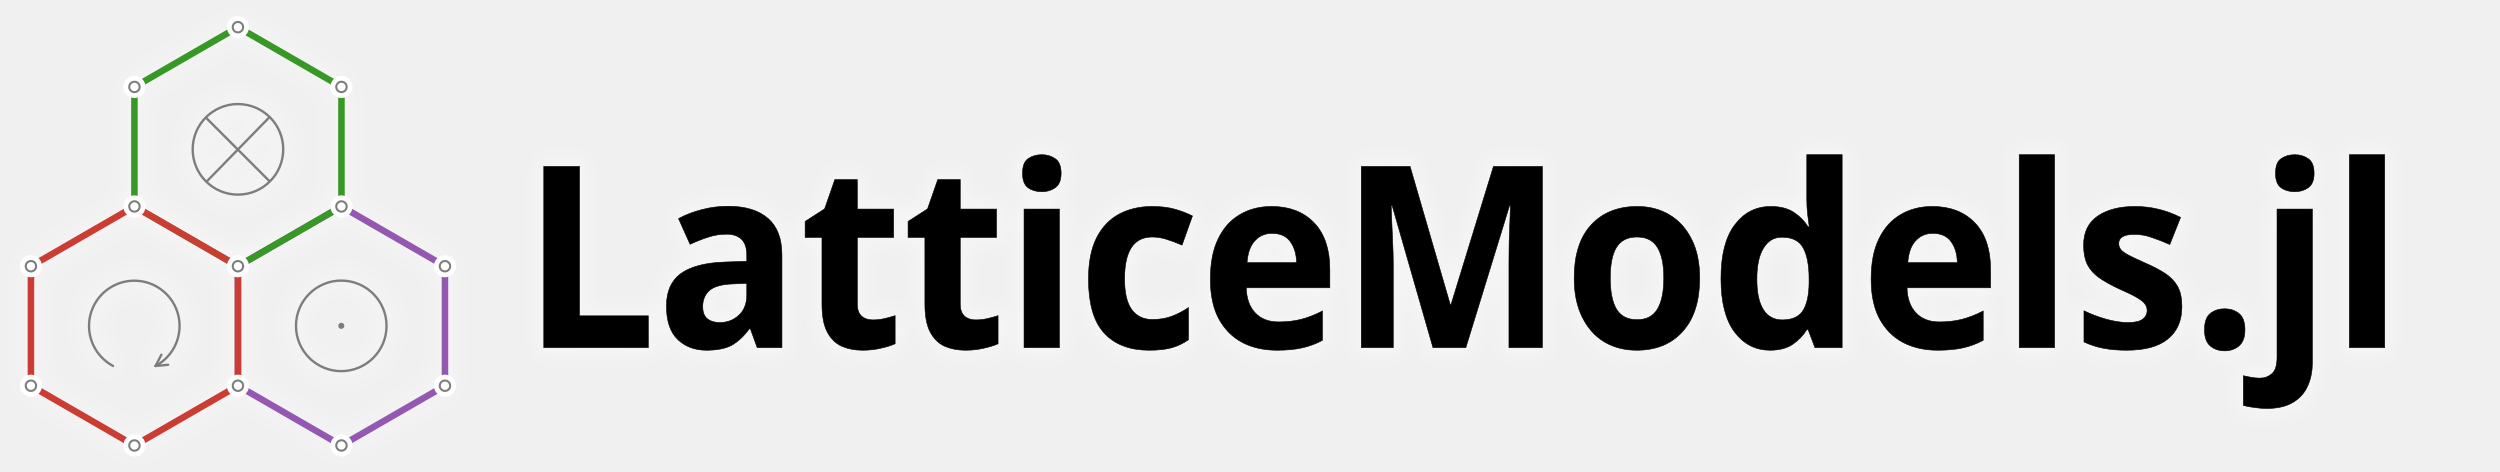
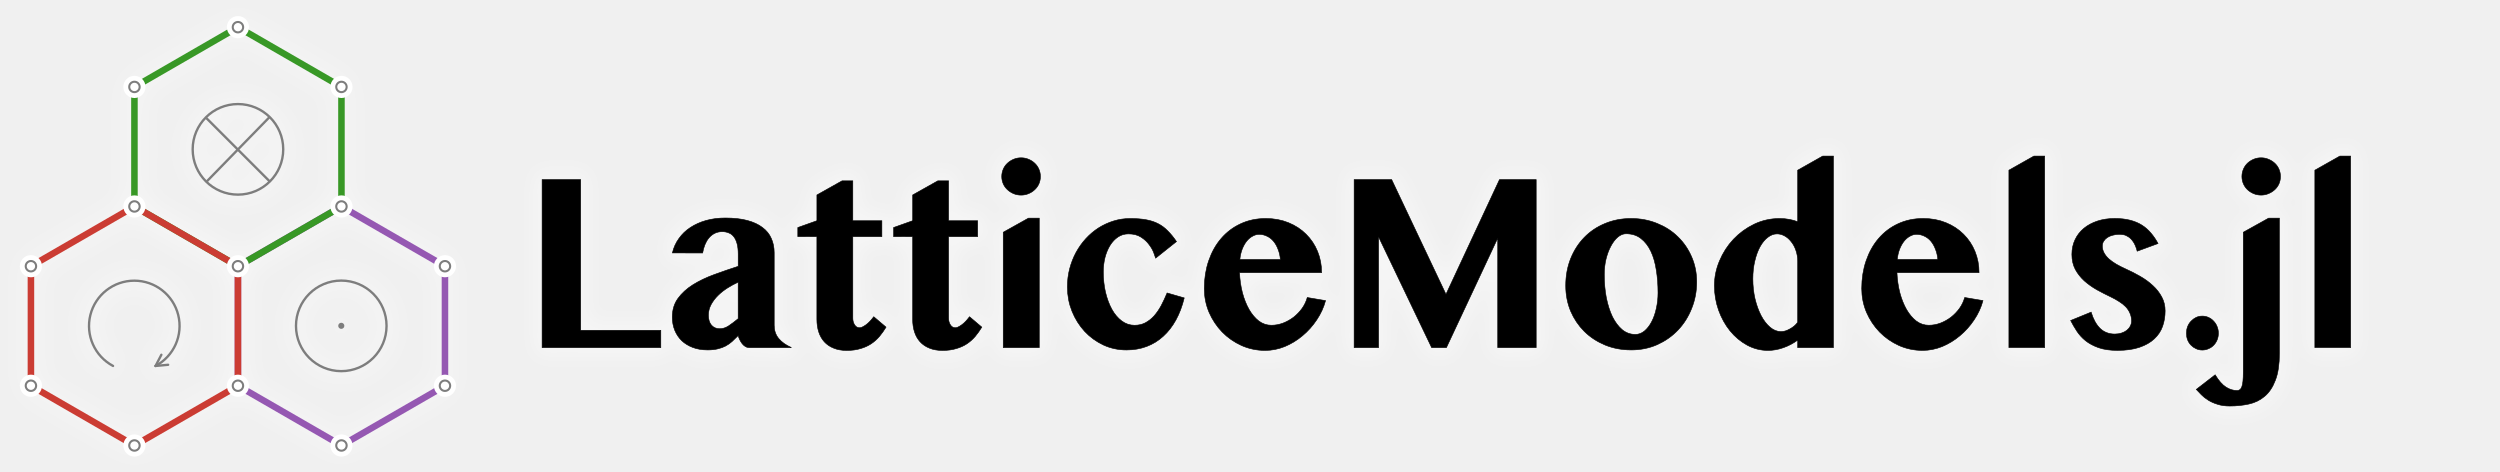
<svg xmlns="http://www.w3.org/2000/svg" xmlns:xlink="http://www.w3.org/1999/xlink" width="199.795mm" height="37.682mm" viewBox="0 0 199.795 37.682" version="1.1" id="svg5">
  <defs id="defs2">
    <pattern xlink:href="#pattern6-7" preserveAspectRatio="xMidYMid" id="pattern6" patternTransform="translate(190,350)" />
    <pattern patternUnits="userSpaceOnUse" width="29" height="20" patternTransform="translate(190,350)" preserveAspectRatio="xMidYMid" style="fill:#000000" id="pattern6-7">
      <path style="fill:none;stroke:#000000;stroke-width:10;stroke-linecap:butt;stroke-dasharray:none;paint-order:stroke markers fill;stop-color:#000000" d="M 0,5 C 19,5 10,15 29,15" id="path4-2" />
    </pattern>
    <marker style="overflow:visible" id="DotL" refX="0" refY="0" orient="auto">
      <path transform="matrix(0.8,0,0,0.8,5.92,0.8)" style="fill:context-stroke;fill-rule:evenodd;stroke:context-stroke;stroke-width:1pt" d="m -2.5,-1 c 0,2.76 -2.24,5 -5,5 -2.76,0 -5,-2.24 -5,-5 0,-2.76 2.24,-5 5,-5 2.76,0 5,2.24 5,5 z" id="path1097" />
    </marker>
    <filter style="color-interpolation-filters:sRGB" id="filter1636" x="-0.063" y="-0.055" width="1.126" height="1.109">
      <feGaussianBlur stdDeviation="5.327" id="feGaussianBlur1638" />
    </filter>
    <filter style="color-interpolation-filters:sRGB" id="filter1640" x="-0.027" y="-0.024" width="1.055" height="1.048">
      <feGaussianBlur stdDeviation="0.853" id="feGaussianBlur1642" />
    </filter>
    <filter style="color-interpolation-filters:sRGB" id="filter1644" x="-0.063" y="-0.055" width="1.126" height="1.109">
      <feGaussianBlur stdDeviation="5.327" id="feGaussianBlur1646" />
    </filter>
    <filter style="color-interpolation-filters:sRGB" id="filter1648" x="-0.04" y="-0.04" width="1.08" height="1.08">
      <feGaussianBlur stdDeviation="0.164" id="feGaussianBlur1650" />
    </filter>
    <filter style="color-interpolation-filters:sRGB" id="filter1652" x="-0.04" y="-0.04" width="1.08" height="1.08">
      <feGaussianBlur stdDeviation="0.164" id="feGaussianBlur1654" />
    </filter>
    <filter style="color-interpolation-filters:sRGB" id="filter1656" x="-0.04" y="-0.04" width="1.08" height="1.08">
      <feGaussianBlur stdDeviation="0.164" id="feGaussianBlur1658" />
    </filter>
    <filter style="color-interpolation-filters:sRGB" id="filter1660" x="-0.04" y="-0.04" width="1.08" height="1.08">
      <feGaussianBlur stdDeviation="0.164" id="feGaussianBlur1662" />
    </filter>
    <filter style="color-interpolation-filters:sRGB" id="filter1664" x="-0.04" y="-0.04" width="1.08" height="1.08">
      <feGaussianBlur stdDeviation="0.164" id="feGaussianBlur1666" />
    </filter>
    <filter style="color-interpolation-filters:sRGB" id="filter1668" x="-0.04" y="-0.04" width="1.08" height="1.08">
      <feGaussianBlur stdDeviation="0.164" id="feGaussianBlur1670" />
    </filter>
    <filter style="color-interpolation-filters:sRGB" id="filter1672" x="-0.04" y="-0.04" width="1.08" height="1.08">
      <feGaussianBlur stdDeviation="0.164" id="feGaussianBlur1674" />
    </filter>
    <filter style="color-interpolation-filters:sRGB" id="filter1676" x="-0.04" y="-0.04" width="1.08" height="1.08">
      <feGaussianBlur stdDeviation="0.164" id="feGaussianBlur1678" />
    </filter>
    <filter style="color-interpolation-filters:sRGB" id="filter1680" x="-0.04" y="-0.04" width="1.08" height="1.08">
      <feGaussianBlur stdDeviation="0.164" id="feGaussianBlur1682" />
    </filter>
    <filter style="color-interpolation-filters:sRGB" id="filter1684" x="-0.04" y="-0.04" width="1.08" height="1.08">
      <feGaussianBlur stdDeviation="0.164" id="feGaussianBlur1686" />
    </filter>
    <filter style="color-interpolation-filters:sRGB" id="filter1688" x="-0.04" y="-0.04" width="1.08" height="1.08">
      <feGaussianBlur stdDeviation="0.164" id="feGaussianBlur1690" />
    </filter>
    <filter style="color-interpolation-filters:sRGB" id="filter1692" x="-0.04" y="-0.04" width="1.08" height="1.08">
      <feGaussianBlur stdDeviation="0.164" id="feGaussianBlur1694" />
    </filter>
    <filter style="color-interpolation-filters:sRGB" id="filter1696" x="-0.04" y="-0.04" width="1.08" height="1.08">
      <feGaussianBlur stdDeviation="0.164" id="feGaussianBlur1698" />
    </filter>
    <filter style="color-interpolation-filters:sRGB" id="filter6" x="-0.014" y="-0.11" width="1.028" height="1.22">
      <feGaussianBlur stdDeviation="4.144" id="feGaussianBlur6" />
    </filter>
    <filter style="color-interpolation-filters:sRGB" id="filter18" x="-0.098" y="-0.097" width="1.179" height="1.194">
      <feGaussianBlur stdDeviation="5.114" id="feGaussianBlur18" />
    </filter>
  </defs>
  <g id="layer1" transform="translate(702.0759,-11.00325)" style="display:inline">
    <g id="g16" transform="matrix(0.1795749,0,0,0.1795749,-569.3278,10.53074)" style="display:inline;opacity:0.7;mix-blend-mode:normal;fill:none;stroke:#ffffff;stroke-width:3.8;stroke-linejoin:round;stroke-dasharray:none;stroke-opacity:1;filter:url(#filter18)">
      <path style="fill:none;fill-opacity:1;stroke:#ffffff;stroke-width:12.405;stroke-linejoin:round;stroke-dasharray:none;stroke-opacity:1;paint-order:stroke fill markers;filter:url(#filter1640)" id="path8" transform="matrix(0.3063199,0,0,0.3063199,-644.727,87.67941)" d="m 187.553,369.598 -150.383,-86.823 -5e-6,-173.647 150.383,-86.823 150.383,86.823 1e-5,173.647 z" />
      <path style="display:inline;fill:none;fill-opacity:1;stroke:#ffffff;stroke-width:12.405;stroke-linejoin:round;stroke-dasharray:none;stroke-opacity:1;paint-order:stroke fill markers;filter:url(#filter1636)" id="path9" transform="matrix(0.3063199,0,0,0.3063199,-690.7922,7.892145)" d="m 187.553,369.598 -150.383,-86.823 -5e-6,-173.647 150.383,-86.823 150.383,86.823 1e-5,173.647 z" />
      <path style="display:inline;fill:none;fill-opacity:1;stroke:#ffffff;stroke-width:12.405;stroke-linejoin:round;stroke-dasharray:none;stroke-opacity:1;paint-order:stroke fill markers;filter:url(#filter1644)" id="path10" d="m 187.553,369.598 -150.383,-86.823 -5e-6,-173.647 150.383,-86.823 150.383,86.823 1e-5,173.647 z" transform="matrix(0.3063199,0,0,0.3063199,-736.8574,87.67942)" />
      <g id="g12" style="fill:none;stroke:#ffffff;stroke-width:3.8;stroke-linejoin:round;stroke-dasharray:none;stroke-opacity:1">
        <path style="fill:none;stroke:#ffffff;stroke-width:3.8;stroke-linejoin:round;stroke-dasharray:none;stroke-opacity:1" d="m -623.772,59.336 -19.087,19.564" id="path12" />
        <circle style="display:inline;fill:none;fill-opacity:1;stroke:#ffffff;stroke-width:3.8;stroke-linejoin:round;stroke-dasharray:none;stroke-opacity:1" id="circle12" cx="-633.337" cy="69.096" r="20.151" />
        <path style="fill:none;stroke:#ffffff;stroke-width:3.8;stroke-linejoin:round;stroke-dasharray:none;stroke-opacity:1" d="m -643.874,58.346 4.938,5.062" id="path18" />
        <path style="fill:none;stroke:#ffffff;stroke-width:3.8;stroke-linejoin:round;stroke-dasharray:none;stroke-opacity:1" d="m -627.01,75.255 4.577,4.691" id="path19" />
      </g>
      <g id="g13" style="fill:none;stroke:#ffffff;stroke-width:3.8;stroke-linejoin:round;stroke-dasharray:none;stroke-opacity:1">
        <ellipse style="fill:none;fill-opacity:1;stroke:#ffffff;stroke-width:3.8;stroke-linejoin:round;stroke-dasharray:none;stroke-opacity:1" id="ellipse12" cx="-587.359" cy="147.654" rx="20.151" ry="20.151" />
        <circle style="fill:none;fill-opacity:1;fill-rule:evenodd;stroke:#ffffff;stroke-width:3.8;stroke-linejoin:round;stroke-dasharray:none;stroke-opacity:1" id="circle13" cx="-587.349" cy="147.633" r="1.364" transform="translate(-7.0833335e-6)" />
      </g>
      <g id="g15" transform="translate(-7.0833335e-6)" style="fill:none;stroke:#ffffff;stroke-width:3.8;stroke-linejoin:round;stroke-dasharray:none;stroke-opacity:1">
        <path style="fill:none;fill-opacity:1;stroke:#ffffff;stroke-width:3.8;stroke-linejoin:round;stroke-dasharray:none;stroke-opacity:1" id="path13" d="m -688.928,165.487 a 20.151,20.151 0 0 1 -10.092,-22.667 20.151,20.151 0 0 1 19.552,-15.276 20.151,20.151 0 0 1 19.552,15.276 20.151,20.151 0 0 1 -10.092,22.667" transform="translate(-7.0833335e-6)" />
        <path style="fill:none;stroke:#ffffff;stroke-width:3.8;stroke-linejoin:round;stroke-dasharray:none;stroke-opacity:1" d="m -670.008,165.487 2.585,-4.97" id="path14" />
        <path style="fill:none;stroke:#ffffff;stroke-width:3.8;stroke-linejoin:round;stroke-dasharray:none;stroke-opacity:1" d="m -669.986,165.498 5.577,-0.526" id="path15" />
      </g>
    </g>
    <path style="display:inline;fill:none;fill-opacity:1;stroke:#9558b2;stroke-width:9.501;stroke-linecap:butt;stroke-linejoin:round;stroke-miterlimit:4;stroke-dasharray:none;stroke-dashoffset:22.401;stroke-opacity:1;paint-order:stroke fill markers" id="path1490-4" transform="matrix(0.05500736,0,0,0.05500736,-685.1046,26.27576)" d="m 187.553,369.598 -150.383,-86.823 -5e-6,-173.647 150.383,-86.823 150.383,86.823 1e-5,173.647 z" />
    <path style="display:inline;fill:none;fill-opacity:1;stroke:#389826;stroke-width:9.501;stroke-linecap:butt;stroke-linejoin:round;stroke-miterlimit:4;stroke-dasharray:none;stroke-dashoffset:78.405;stroke-opacity:1;paint-order:stroke fill markers" id="path1490-2" transform="matrix(0.05500736,0,0,0.05500736,-693.3768,11.94798)" d="m 187.553,369.598 -150.383,-86.823 -5e-6,-173.647 150.383,-86.823 150.383,86.823 1e-5,173.647 z" />
    <path style="display:inline;fill:none;fill-opacity:1;stroke:#cb3c33;stroke-width:9.501;stroke-linecap:butt;stroke-linejoin:round;stroke-miterlimit:4;stroke-dasharray:none;stroke-dashoffset:22.401;stroke-opacity:1;paint-order:stroke fill markers" id="path1490" d="m 187.553,369.598 -150.383,-86.823 -5e-6,-173.647 150.383,-86.823 150.383,86.823 1e-5,173.647 z" transform="matrix(0.05500736,0,0,0.05500736,-701.6489,26.27576)" />
    <g id="g6" transform="matrix(0.1795749,0,0,0.1795749,-569.3278,10.53074)">
      <path style="fill:none;stroke:#7d7d7d;stroke-width:1.058;stroke-linecap:butt;stroke-linejoin:miter;stroke-miterlimit:4;stroke-dasharray:none;stroke-dashoffset:0;stroke-opacity:1" d="m -647.414,55.167 28.118,28.119" id="path5078" transform="translate(-7.0833335e-6)" />
      <path style="fill:none;stroke:#7d7d7d;stroke-width:1.058;stroke-linecap:butt;stroke-linejoin:miter;stroke-miterlimit:4;stroke-dasharray:none;stroke-dashoffset:0;stroke-opacity:1" d="M -619.345,54.8 -647.187,83.338" id="path5078-3" transform="translate(-7.0833335e-6)" />
      <circle style="display:inline;fill:none;fill-opacity:1;stroke:#7d7d7d;stroke-width:1.058;stroke-linecap:round;stroke-linejoin:round;stroke-miterlimit:4;stroke-dasharray:none;stroke-dashoffset:0;stroke-opacity:1" id="path3325-9" r="20.151" cy="69.096" cx="-633.337" />
    </g>
    <g id="g7" transform="matrix(0.1795749,0,0,0.1795749,-569.3278,10.53074)">
      <ellipse style="fill:none;fill-opacity:1;stroke:#7d7d7d;stroke-width:1.058;stroke-linecap:round;stroke-linejoin:round;stroke-miterlimit:4;stroke-dasharray:none;stroke-dashoffset:0;stroke-opacity:1" id="path3325-9-8" cx="-587.359" cy="147.654" rx="20.151" ry="20.151" />
      <circle style="fill:#7d7d7d;fill-opacity:1;fill-rule:evenodd;stroke:none;stroke-width:1.058;stroke-miterlimit:4;stroke-dasharray:none;stroke-dashoffset:0;stroke-opacity:1" id="path811" cx="-587.349" cy="147.633" r="1.364" transform="translate(-7.0833335e-6)" />
    </g>
    <g id="g8" transform="matrix(0.1795749,0,0,0.1795749,-569.3278,10.53074)">
      <path style="fill:none;fill-opacity:1;stroke:#7d7d7d;stroke-width:1.058;stroke-linecap:round;stroke-linejoin:round;stroke-miterlimit:4;stroke-dasharray:none;stroke-dashoffset:0;stroke-opacity:1" id="path3325" d="m -688.928,165.487 a 20.151,20.151 0 0 1 -10.092,-22.667 20.151,20.151 0 0 1 19.552,-15.276 20.151,20.151 0 0 1 19.552,15.276 20.151,20.151 0 0 1 -10.092,22.667" transform="translate(-7.0833335e-6)" />
      <path style="fill:none;stroke:#7d7d7d;stroke-width:1.058;stroke-linecap:round;stroke-linejoin:miter;stroke-miterlimit:4;stroke-dasharray:none;stroke-dashoffset:0;stroke-opacity:1" d="m -670.008,165.487 2.585,-4.97" id="path3567" />
      <path style="fill:none;stroke:#7d7d7d;stroke-width:1.058;stroke-linecap:round;stroke-linejoin:miter;stroke-miterlimit:4;stroke-dasharray:none;stroke-dashoffset:0;stroke-opacity:1" d="m -669.986,165.498 5.577,-0.526" id="path3567-2" />
    </g>
    <g id="g1713" style="display:inline" transform="matrix(0.1795749,0,0,0.1795749,-701.1006,11.83975)">
      <circle style="fill:#ffffff;fill-opacity:1;stroke:none;stroke-width:2.431;stroke-linejoin:round;stroke-miterlimit:4;stroke-dasharray:none;stroke-dashoffset:0;stroke-opacity:1;filter:url(#filter1676)" id="path2063" cx="54.398" cy="87.222" r="4.931" />
      <circle style="fill:#ffffff;fill-opacity:1;stroke:none;stroke-width:2.431;stroke-linejoin:round;stroke-miterlimit:4;stroke-dasharray:none;stroke-dashoffset:0;stroke-opacity:1;filter:url(#filter1668)" id="path2063-8" cx="100.463" cy="113.818" r="4.931" />
      <circle style="fill:#ffffff;fill-opacity:1;stroke:none;stroke-width:2.431;stroke-linejoin:round;stroke-miterlimit:4;stroke-dasharray:none;stroke-dashoffset:0;stroke-opacity:1;filter:url(#filter1680)" id="path2063-5" cx="8.333" cy="113.818" r="4.931" />
      <circle style="fill:#ffffff;fill-opacity:1;stroke:none;stroke-width:2.431;stroke-linejoin:round;stroke-miterlimit:4;stroke-dasharray:none;stroke-dashoffset:0;stroke-opacity:1;filter:url(#filter1684)" id="path2063-3" cx="8.333" cy="167.01" r="4.931" />
      <circle style="fill:#ffffff;fill-opacity:1;stroke:none;stroke-width:2.431;stroke-linejoin:round;stroke-miterlimit:4;stroke-dasharray:none;stroke-dashoffset:0;stroke-opacity:1;filter:url(#filter1648)" id="path2063-7" cx="54.398" cy="193.605" r="4.931" />
      <circle style="fill:#ffffff;fill-opacity:1;stroke:none;stroke-width:2.431;stroke-linejoin:round;stroke-miterlimit:4;stroke-dasharray:none;stroke-dashoffset:0;stroke-opacity:1;filter:url(#filter1652)" id="path2063-34" cx="100.463" cy="167.01" r="4.931" />
      <circle style="fill:#ffffff;fill-opacity:1;stroke:none;stroke-width:2.431;stroke-linejoin:round;stroke-miterlimit:4;stroke-dasharray:none;stroke-dashoffset:0;stroke-opacity:1;filter:url(#filter1656)" id="path2063-1" cx="146.528" cy="193.605" r="4.931" />
      <circle style="fill:#ffffff;fill-opacity:1;stroke:none;stroke-width:2.431;stroke-linejoin:round;stroke-miterlimit:4;stroke-dasharray:none;stroke-dashoffset:0;stroke-opacity:1;filter:url(#filter1660)" id="path2063-72" cx="192.594" cy="167.01" r="4.931" />
      <circle style="fill:#ffffff;fill-opacity:1;stroke:none;stroke-width:2.431;stroke-linejoin:round;stroke-miterlimit:4;stroke-dasharray:none;stroke-dashoffset:0;stroke-opacity:1;filter:url(#filter1664)" id="path2063-78" cx="192.594" cy="113.818" r="4.931" />
      <circle style="fill:#ffffff;fill-opacity:1;stroke:none;stroke-width:2.431;stroke-linejoin:round;stroke-miterlimit:4;stroke-dasharray:none;stroke-dashoffset:0;stroke-opacity:1;filter:url(#filter1672)" id="path2063-24" cx="146.528" cy="87.222" r="4.931" />
      <circle style="fill:#ffffff;fill-opacity:1;stroke:none;stroke-width:2.431;stroke-linejoin:round;stroke-miterlimit:4;stroke-dasharray:none;stroke-dashoffset:0;stroke-opacity:1;filter:url(#filter1688)" id="path2063-0" cx="146.528" cy="34.031" r="4.931" />
      <circle style="fill:#ffffff;fill-opacity:1;stroke:none;stroke-width:2.431;stroke-linejoin:round;stroke-miterlimit:4;stroke-dasharray:none;stroke-dashoffset:0;stroke-opacity:1;filter:url(#filter1696)" id="path2063-27" cx="100.463" cy="7.435" r="4.931" />
      <circle style="fill:#ffffff;fill-opacity:1;stroke:none;stroke-width:2.431;stroke-linejoin:round;stroke-miterlimit:4;stroke-dasharray:none;stroke-dashoffset:0;stroke-opacity:1;filter:url(#filter1692)" id="path2063-9" cx="54.398" cy="34.031" r="4.931" />
    </g>
    <circle style="fill:#ffffff;fill-opacity:1;stroke:#7d7d7d;stroke-width:0.166;stroke-linejoin:round;stroke-miterlimit:4;stroke-dasharray:none;stroke-dashoffset:0;stroke-opacity:1;paint-order:fill markers stroke" id="path2356" cx="-691.332" cy="27.503" r="0.416" />
    <circle style="fill:#ffffff;fill-opacity:1;stroke:#7d7d7d;stroke-width:0.166;stroke-linejoin:round;stroke-miterlimit:4;stroke-dasharray:none;stroke-dashoffset:0;stroke-opacity:1;paint-order:fill markers stroke" id="path2356-9" cx="-691.332" cy="17.951" r="0.416" />
    <circle style="fill:#ffffff;fill-opacity:1;stroke:#7d7d7d;stroke-width:0.166;stroke-linejoin:round;stroke-miterlimit:4;stroke-dasharray:none;stroke-dashoffset:0;stroke-opacity:1;paint-order:fill markers stroke" id="path2356-94" cx="-683.06" cy="13.175" r="0.416" />
    <circle style="fill:#ffffff;fill-opacity:1;stroke:#7d7d7d;stroke-width:0.166;stroke-linejoin:round;stroke-miterlimit:4;stroke-dasharray:none;stroke-dashoffset:0;stroke-opacity:1;paint-order:fill markers stroke" id="path2356-2" cx="-674.788" cy="17.951" r="0.416" />
    <circle style="fill:#ffffff;fill-opacity:1;stroke:#7d7d7d;stroke-width:0.166;stroke-linejoin:round;stroke-miterlimit:4;stroke-dasharray:none;stroke-dashoffset:0;stroke-opacity:1;paint-order:fill markers stroke" id="path2356-7" cx="-674.788" cy="27.503" r="0.416" />
    <circle style="fill:#ffffff;fill-opacity:1;stroke:#7d7d7d;stroke-width:0.166;stroke-linejoin:round;stroke-miterlimit:4;stroke-dasharray:none;stroke-dashoffset:0;stroke-opacity:1;paint-order:fill markers stroke" id="path2356-76" cx="-666.516" cy="32.279" r="0.416" />
    <circle style="fill:#ffffff;fill-opacity:1;stroke:#7d7d7d;stroke-width:0.166;stroke-linejoin:round;stroke-miterlimit:4;stroke-dasharray:none;stroke-dashoffset:0;stroke-opacity:1;paint-order:fill markers stroke" id="path2356-6" cx="-683.06" cy="32.279" r="0.416" />
    <circle style="fill:#ffffff;fill-opacity:1;stroke:#7d7d7d;stroke-width:0.166;stroke-linejoin:round;stroke-miterlimit:4;stroke-dasharray:none;stroke-dashoffset:0;stroke-opacity:1;paint-order:fill markers stroke" id="path2356-68" cx="-666.516" cy="41.83" r="0.416" />
    <circle style="fill:#ffffff;fill-opacity:1;stroke:#7d7d7d;stroke-width:0.166;stroke-linejoin:round;stroke-miterlimit:4;stroke-dasharray:none;stroke-dashoffset:0;stroke-opacity:1;paint-order:fill markers stroke" id="path2356-3" cx="-674.788" cy="46.606" r="0.416" />
    <circle style="fill:#ffffff;fill-opacity:1;stroke:#7d7d7d;stroke-width:0.166;stroke-linejoin:round;stroke-miterlimit:4;stroke-dasharray:none;stroke-dashoffset:0;stroke-opacity:1;paint-order:fill markers stroke" id="path2356-8" cx="-683.06" cy="41.83" r="0.416" />
    <circle style="fill:#ffffff;fill-opacity:1;stroke:#7d7d7d;stroke-width:0.166;stroke-linejoin:round;stroke-miterlimit:4;stroke-dasharray:none;stroke-dashoffset:0;stroke-opacity:1;paint-order:fill markers stroke" id="path2356-22" cx="-691.332" cy="46.606" r="0.416" />
    <circle style="fill:#ffffff;fill-opacity:1;stroke:#7d7d7d;stroke-width:0.166;stroke-linejoin:round;stroke-miterlimit:4;stroke-dasharray:none;stroke-dashoffset:0;stroke-opacity:1;paint-order:fill markers stroke" id="path2356-5" cx="-699.604" cy="41.83" r="0.416" />
    <circle style="fill:#ffffff;fill-opacity:1;stroke:#7d7d7d;stroke-width:0.166;stroke-linejoin:round;stroke-miterlimit:4;stroke-dasharray:none;stroke-dashoffset:0;stroke-opacity:1;paint-order:fill markers stroke" id="path2356-79" cx="-699.604" cy="32.279" r="0.416" />
    <path style="fill:none;stroke-width:0.629;stroke-miterlimit:4;stroke-dasharray:none;stroke-dashoffset:0;paint-order:fill markers stroke" id="path1268" d="m -690.564,30.852 a 0.494,1.481 0 0 1 -0.247,-1.666 0.494,1.481 0 0 1 0.479,-1.123 0.494,1.481 0 0 1 0.479,1.123 0.494,1.481 0 0 1 -0.247,1.666" />
-     <text xml:space="preserve" style="font-weight:300;font-stretch:condensed;font-size:109.162px;line-height:0;font-family:'Placard Next';-inkscape-font-specification:'Placard Next Light Condensed';display:inline;opacity:0.7;mix-blend-mode:normal;fill:#000000;fill-opacity:0;stroke:#ffffff;stroke-width:3.8;stroke-linejoin:round;stroke-dasharray:none;stroke-opacity:1;filter:url(#filter6)" x="-510.94" y="148.015" id="text1-1" transform="matrix(0.1736329,0,0,0.1857202,-571.6084,11.29095)">
-       <tspan id="tspan1-2" style="font-style:normal;font-variant:normal;font-weight:bold;font-stretch:normal;font-size:109.162px;font-family:'Tamil MN';-inkscape-font-specification:'Tamil MN Bold';fill:#000000;fill-opacity:0;stroke:#ffffff;stroke-width:3.8;stroke-linejoin:round;stroke-dasharray:none;stroke-opacity:1" x="-510.94" y="148.015">LatticeModels.jl</tspan>
-     </text>
-     <text xml:space="preserve" style="font-weight:300;font-stretch:condensed;font-size:19.603px;line-height:0;font-family:'Placard Next';-inkscape-font-specification:'Placard Next Light Condensed';fill:#000000;stroke:#000000;stroke-width:0.046" x="-682.922" y="37.497" id="text1" transform="scale(0.9669108,1.034222)">
-       <tspan id="tspan1" style="font-style:normal;font-variant:normal;font-weight:bold;font-stretch:normal;font-size:19.603px;font-family:'Tamil MN';-inkscape-font-specification:'Tamil MN Bold';stroke-width:0.046" x="-682.922" y="37.497">LatticeModels.jl</tspan>
-     </text>
+     <path style="font-weight:bold;font-size:109.162px;line-height:0;font-family:'Tamil MN';-inkscape-font-specification:'Tamil MN Bold';opacity:0.7;fill-opacity:0;stroke:#ffffff;stroke-width:3.8;stroke-linejoin:round;filter:url(#filter6)" d="m -501.879,75.738 h 17.749 v 64.868 h 36.885 v 7.409 h -54.634 z m 90.24,44.134 q -2.399,1.013 -4.85,2.452 -2.452,1.439 -4.424,3.251 -1.919,1.759 -3.198,3.944 -1.226,2.132 -1.226,4.584 0,2.718 1.386,4.264 1.439,1.546 3.838,1.546 2.025,0 3.998,-1.173 1.972,-1.226 4.477,-3.145 z m -30.275,-12.579 q 0.853,-3.411 2.985,-6.183 2.132,-2.825 5.277,-4.744 3.198,-1.972 7.249,-3.038 4.104,-1.066 8.848,-1.066 5.863,0 10.127,1.066 4.264,1.066 6.983,3.038 2.772,1.919 4.051,4.691 1.333,2.718 1.333,6.13 v 31.235 q 0,3.358 2.079,5.703 2.079,2.345 5.863,3.891 h -19.615 q -0.853,0 -1.652,-0.48 -0.8,-0.48 -1.439,-1.226 -0.64,-0.8 -1.119,-1.706 -0.48,-0.906 -0.693,-1.759 -1.492,1.386 -2.825,2.558 -1.333,1.119 -2.932,1.919 -1.599,0.8 -3.571,1.226 -1.972,0.48 -4.744,0.48 -3.784,0 -6.823,-1.066 -2.985,-1.066 -5.117,-2.932 -2.079,-1.919 -3.198,-4.477 -1.119,-2.612 -1.119,-5.65 0,-4.691 2.612,-8.049 2.612,-3.358 6.876,-5.863 4.317,-2.505 9.754,-4.371 5.437,-1.866 11.087,-3.571 v -5.33 q 0,-2.612 -0.533,-4.424 -0.533,-1.866 -1.492,-2.985 -0.959,-1.173 -2.345,-1.652 -1.333,-0.533 -2.985,-0.533 -1.972,0 -3.518,0.746 -1.546,0.746 -2.665,2.025 -1.119,1.279 -1.812,2.932 -0.693,1.652 -1.013,3.465 z m 57.726,-7.036 V 96.366 l 8.795,-2.932 V 82.348 l 11.566,-6.076 h 4.957 v 17.163 h 13.379 v 6.823 h -13.379 v 35.126 q 0,1.652 0.853,2.878 0.853,1.226 2.239,1.226 0.853,0 1.866,-0.586 1.066,-0.586 1.972,-1.333 0.959,-0.8 1.652,-1.599 0.746,-0.8 1.066,-1.226 l 5.65,4.477 q -1.386,2.132 -3.038,3.998 -1.652,1.812 -3.784,3.145 -2.132,1.333 -4.904,2.079 -2.772,0.8 -6.396,0.8 -3.465,0 -6.023,-1.013 -2.558,-0.959 -4.264,-2.718 -1.706,-1.759 -2.558,-4.211 -0.853,-2.452 -0.853,-5.437 v -35.606 z m 44.081,0 V 96.366 l 8.795,-2.932 V 82.348 l 11.566,-6.076 h 4.957 v 17.163 h 13.379 v 6.823 h -13.379 v 35.126 q 0,1.652 0.853,2.878 0.853,1.226 2.239,1.226 0.853,0 1.866,-0.586 1.066,-0.586 1.972,-1.333 0.959,-0.8 1.652,-1.599 0.746,-0.8 1.066,-1.226 l 5.65,4.477 q -1.386,2.132 -3.038,3.998 -1.652,1.812 -3.784,3.145 -2.132,1.333 -4.904,2.079 -2.772,0.8 -6.396,0.8 -3.465,0 -6.023,-1.013 -2.558,-0.959 -4.264,-2.718 -1.706,-1.759 -2.558,-4.211 -0.853,-2.452 -0.853,-5.437 v -35.606 z m 50.477,-1.866 11.62,-6.076 h 4.957 V 148.015 h -16.577 z m -0.693,-23.986 q 0,-1.652 0.693,-3.145 0.693,-1.492 1.919,-2.558 1.226,-1.066 2.825,-1.706 1.599,-0.64 3.465,-0.64 1.866,0 3.465,0.64 1.652,0.64 2.825,1.706 1.226,1.066 1.919,2.558 0.693,1.492 0.693,3.145 0,1.652 -0.693,3.145 -0.693,1.439 -1.919,2.505 -1.173,1.066 -2.825,1.706 -1.599,0.64 -3.465,0.64 -1.866,0 -3.465,-0.64 -1.599,-0.64 -2.825,-1.706 -1.226,-1.066 -1.919,-2.505 -0.693,-1.492 -0.693,-3.145 z m 70.838,35.126 q -0.213,-0.693 -0.906,-2.399 -0.693,-1.706 -2.132,-3.465 -1.386,-1.812 -3.731,-3.198 -2.292,-1.386 -5.757,-1.386 -2.665,0 -4.797,1.333 -2.132,1.333 -3.625,3.571 -1.492,2.239 -2.345,5.224 -0.8,2.985 -0.8,6.236 0,4.584 1.013,8.741 1.066,4.158 2.932,7.356 1.866,3.145 4.531,5.01 2.665,1.866 5.917,1.866 2.772,0 4.957,-1.066 2.239,-1.119 4.051,-2.985 1.812,-1.919 3.251,-4.424 1.439,-2.558 2.718,-5.437 l 7.889,2.132 q -1.386,5.33 -3.838,9.488 -2.452,4.158 -5.863,7.036 -3.358,2.878 -7.622,4.371 -4.264,1.492 -9.275,1.492 -5.65,0 -10.607,-2.132 -4.957,-2.185 -8.635,-5.863 -3.678,-3.731 -5.81,-8.635 -2.132,-4.957 -2.132,-10.5 0,-3.998 1.013,-7.729 1.066,-3.784 2.932,-7.036 1.919,-3.305 4.531,-5.97 2.665,-2.718 5.863,-4.637 3.251,-1.919 6.929,-2.985 3.678,-1.066 7.622,-1.066 4.211,0 7.356,0.533 3.145,0.533 5.543,1.706 2.452,1.173 4.424,3.092 2.025,1.866 3.998,4.584 z m 50.423,39.71 q -5.81,0 -10.927,-2.132 -5.117,-2.185 -8.901,-5.81 -3.784,-3.678 -6.023,-8.475 -2.185,-4.85 -2.185,-10.234 0,-6.45 2.025,-11.94 2.025,-5.543 5.757,-9.594 3.731,-4.051 8.901,-6.29 5.224,-2.292 11.62,-2.292 5.703,0 10.447,1.812 4.744,1.812 8.102,4.957 3.411,3.145 5.277,7.409 1.866,4.264 1.866,9.115 H -180.896 q 0.213,4.531 1.333,8.635 1.173,4.104 3.091,7.249 1.919,3.092 4.477,4.957 2.612,1.812 5.757,1.812 2.718,0 5.33,-0.906 2.665,-0.959 4.904,-2.558 2.239,-1.652 3.891,-3.784 1.652,-2.185 2.399,-4.691 l 8.422,1.333 q -1.279,4.424 -4.104,8.315 -2.772,3.891 -6.556,6.823 -3.731,2.932 -8.155,4.637 -4.424,1.652 -8.955,1.652 z m 6.983,-39.123 q -0.213,-2.399 -1.066,-4.371 -0.8,-2.025 -2.079,-3.465 -1.279,-1.439 -2.985,-2.185 -1.706,-0.8 -3.678,-0.8 -1.546,0 -3.038,0.8 -1.492,0.746 -2.718,2.185 -1.173,1.386 -2.025,3.411 -0.8,1.972 -1.066,4.424 z m 33.953,-34.38 h 17.27 l 24.999,49.357 24.625,-49.357 h 16.897 V 148.015 h -17.696 v -47.119 l -23.613,47.119 h -6.823 l -24.412,-47.652 v 47.652 h -11.247 z M -0.629,149.028 q -6.503,0 -12.046,-2.132 -5.49,-2.132 -9.541,-5.863 -3.998,-3.731 -6.29,-8.741 -2.239,-5.064 -2.239,-10.927 0,-6.29 2.239,-11.566 2.292,-5.33 6.29,-9.168 3.998,-3.838 9.488,-5.97 5.543,-2.185 12.046,-2.185 6.503,0 12.046,2.132 5.543,2.079 9.541,5.757 4.051,3.678 6.343,8.688 2.292,4.957 2.292,10.714 0,6.023 -2.292,11.353 -2.239,5.33 -6.29,9.328 -3.998,3.944 -9.541,6.29 -5.543,2.292 -12.046,2.292 z m 1.919,-6.663 q 2.239,0 4.158,-1.439 1.919,-1.492 3.305,-3.944 1.439,-2.505 2.185,-5.757 0.8,-3.251 0.8,-6.769 0,-5.224 -0.8,-9.808 -0.746,-4.637 -2.505,-8.102 -1.759,-3.465 -4.584,-5.49 -2.772,-2.025 -6.823,-2.025 -1.972,0 -3.784,1.439 -1.812,1.439 -3.198,3.891 -1.386,2.399 -2.239,5.597 -0.8,3.145 -0.8,6.663 0,5.277 0.959,9.967 1.013,4.691 2.825,8.208 1.866,3.465 4.477,5.543 2.665,2.025 6.023,2.025 z m 74.729,2.452 q -3.038,2.079 -6.609,3.251 -3.571,1.173 -7.036,1.173 -5.117,0 -9.648,-2.292 -4.477,-2.292 -7.835,-6.13 -3.358,-3.891 -5.277,-8.901 -1.919,-5.064 -1.919,-10.554 0,-5.49 2.345,-10.66 2.345,-5.224 6.396,-9.274 4.104,-4.051 9.541,-6.503 5.49,-2.452 11.726,-2.452 2.399,0 4.477,0.373 2.132,0.373 3.838,1.013 V 71.687 l 11.513,-6.076 h 4.957 V 148.015 H 76.018 Z m 0,-33.9 q 0,-2.612 -0.853,-4.797 -0.8,-2.185 -2.185,-3.731 -1.333,-1.599 -3.038,-2.452 -1.706,-0.853 -3.411,-0.853 -2.239,0 -4.264,1.492 -2.025,1.439 -3.571,4.051 -1.492,2.558 -2.399,6.13 -0.906,3.518 -0.906,7.675 0,4.531 1.013,8.635 1.066,4.104 2.825,7.249 1.759,3.091 4.104,4.957 2.345,1.866 5.01,1.866 0.906,0 1.972,-0.267 1.066,-0.32 2.079,-0.853 1.066,-0.533 1.972,-1.226 0.959,-0.746 1.652,-1.652 z m 57.513,38.324 q -5.81,0 -10.927,-2.132 -5.117,-2.185 -8.901,-5.81 -3.784,-3.678 -6.023,-8.475 -2.185,-4.85 -2.185,-10.234 0,-6.45 2.025,-11.94 2.025,-5.543 5.757,-9.594 3.731,-4.051 8.901,-6.29 5.224,-2.292 11.62,-2.292 5.703,0 10.447,1.812 4.744,1.812 8.102,4.957 3.411,3.145 5.277,7.409 1.866,4.264 1.866,9.115 h -37.791 q 0.213,4.531 1.333,8.635 1.173,4.104 3.091,7.249 1.919,3.092 4.477,4.957 2.612,1.812 5.757,1.812 2.718,0 5.33,-0.906 2.665,-0.959 4.904,-2.558 2.239,-1.652 3.891,-3.784 1.652,-2.185 2.399,-4.691 l 8.422,1.333 q -1.279,4.424 -4.104,8.315 -2.772,3.891 -6.556,6.823 -3.731,2.932 -8.155,4.637 -4.424,1.652 -8.955,1.652 z m 6.983,-39.123 q -0.213,-2.399 -1.066,-4.371 -0.8,-2.025 -2.079,-3.465 -1.279,-1.439 -2.985,-2.185 -1.706,-0.8 -3.678,-0.8 -1.546,0 -3.038,0.8 -1.492,0.746 -2.718,2.185 -1.173,1.386 -2.025,3.411 -0.8,1.972 -1.066,4.424 z m 49.197,37.898 H 173.241 V 71.687 l 11.513,-6.076 h 4.957 z m 21.374,-15.244 q 1.439,4.477 4.104,6.983 2.718,2.452 6.769,2.452 1.706,0 3.091,-0.426 1.439,-0.426 2.452,-1.173 1.066,-0.8 1.599,-1.812 0.586,-1.013 0.586,-2.185 0,-1.919 -0.746,-3.411 -0.693,-1.546 -1.972,-2.772 -1.279,-1.226 -3.038,-2.239 -1.759,-1.066 -3.784,-1.972 -3.251,-1.439 -6.45,-3.092 -3.198,-1.706 -5.757,-3.838 -2.558,-2.185 -4.158,-4.957 -1.546,-2.772 -1.546,-6.396 0,-3.465 1.439,-6.29 1.439,-2.878 4.051,-4.904 2.612,-2.025 6.236,-3.145 3.625,-1.119 7.995,-1.119 3.998,0 7.089,0.746 3.091,0.746 5.437,2.132 2.345,1.386 4.158,3.411 1.812,1.972 3.251,4.477 l -9.594,3.305 q -0.746,-2.612 -1.812,-4.051 -1.066,-1.439 -2.239,-2.132 -1.173,-0.746 -2.292,-0.906 -1.119,-0.16 -1.972,-0.16 -1.546,0 -2.932,0.373 -1.386,0.32 -2.452,0.959 -1.066,0.64 -1.706,1.599 -0.64,0.906 -0.64,2.132 0,1.546 0.8,2.932 0.8,1.386 2.239,2.612 1.439,1.173 3.358,2.239 1.972,1.066 4.264,2.025 3.465,1.439 6.716,3.198 3.305,1.759 5.863,3.998 2.558,2.185 4.104,4.904 1.546,2.665 1.546,5.97 0,3.571 -1.173,6.663 -1.173,3.092 -3.838,5.383 -2.612,2.292 -6.823,3.625 -4.158,1.333 -10.127,1.333 -5.117,0 -8.688,-1.173 -3.518,-1.173 -5.97,-2.985 -2.452,-1.866 -4.051,-4.158 -1.599,-2.292 -2.825,-4.531 z m 43.867,9.061 q 0,-1.492 0.533,-2.825 0.586,-1.386 1.599,-2.345 1.013,-1.013 2.292,-1.599 1.333,-0.586 2.878,-0.586 1.546,0 2.878,0.586 1.386,0.586 2.345,1.599 1.013,0.959 1.599,2.345 0.586,1.333 0.586,2.825 0,1.546 -0.586,2.878 -0.586,1.333 -1.599,2.292 -0.959,0.959 -2.345,1.492 -1.333,0.586 -2.878,0.586 -1.546,0 -2.878,-0.586 -1.279,-0.533 -2.292,-1.492 -1.013,-0.959 -1.599,-2.292 -0.533,-1.333 -0.533,-2.878 z m 13.219,17.909 q 2.505,3.838 4.957,5.277 2.452,1.492 5.17,1.492 0.693,0 1.226,-0.373 0.533,-0.32 0.906,-1.226 0.373,-0.906 0.533,-2.452 0.16,-1.546 0.16,-3.944 V 98.391 l 11.673,-6.076 h 4.957 v 58.099 q 0,7.249 -1.866,11.673 -1.812,4.477 -4.957,6.929 -3.091,2.452 -7.249,3.305 -4.158,0.853 -8.795,0.853 -3.198,0 -5.597,-0.746 -2.452,-0.693 -4.264,-1.759 -1.866,-1.066 -3.198,-2.345 -1.333,-1.226 -2.345,-2.292 z m 12.313,-85.336 q 0,-1.652 0.693,-3.145 0.693,-1.492 1.866,-2.558 1.226,-1.066 2.825,-1.706 1.599,-0.64 3.465,-0.64 1.812,0 3.411,0.64 1.652,0.64 2.878,1.706 1.226,1.066 1.919,2.558 0.693,1.492 0.693,3.145 0,1.652 -0.693,3.145 -0.693,1.439 -1.919,2.505 -1.226,1.066 -2.878,1.706 -1.599,0.64 -3.411,0.64 -1.866,0 -3.465,-0.64 -1.599,-0.64 -2.825,-1.706 -1.173,-1.066 -1.866,-2.505 -0.693,-1.492 -0.693,-3.145 z M 330.534,148.015 H 314.064 V 71.687 l 11.513,-6.076 h 4.957 z" id="text1-1" transform="matrix(0.1736329,0,0,0.1857202,-571.6084,11.29095)" aria-label="LatticeModels.jl" />
+     <path style="font-weight:bold;font-size:19.603px;line-height:0;font-family:'Tamil MN';-inkscape-font-specification:'Tamil MN Bold';stroke:#000000;stroke-width:0.046" d="m -681.295,24.518 h 3.187 v 11.649 h 6.624 v 1.33 h -9.811 z m 16.205,7.925 q -0.431,0.182 -0.871,0.44 -0.44,0.258 -0.794,0.584 -0.345,0.316 -0.574,0.708 -0.22,0.383 -0.22,0.823 0,0.488 0.249,0.766 0.258,0.278 0.689,0.278 0.364,0 0.718,-0.211 0.354,-0.22 0.804,-0.565 z m -5.437,-2.259 q 0.153,-0.613 0.536,-1.11 0.383,-0.507 0.948,-0.852 0.574,-0.354 1.302,-0.546 0.737,-0.191 1.589,-0.191 1.053,0 1.819,0.191 0.766,0.191 1.254,0.546 0.498,0.345 0.727,0.842 0.239,0.488 0.239,1.101 v 5.609 q 0,0.603 0.373,1.024 0.373,0.421 1.053,0.699 h -3.522 q -0.153,0 -0.297,-0.086 -0.144,-0.086 -0.258,-0.22 -0.115,-0.144 -0.201,-0.306 -0.086,-0.163 -0.124,-0.316 -0.268,0.249 -0.507,0.459 -0.239,0.201 -0.526,0.345 -0.287,0.144 -0.641,0.22 -0.354,0.086 -0.852,0.086 -0.68,0 -1.225,-0.191 -0.536,-0.191 -0.919,-0.526 -0.373,-0.345 -0.574,-0.804 -0.201,-0.469 -0.201,-1.015 0,-0.842 0.469,-1.445 0.469,-0.603 1.235,-1.053 0.775,-0.45 1.752,-0.785 0.976,-0.335 1.991,-0.641 v -0.957 q 0,-0.469 -0.096,-0.794 -0.096,-0.335 -0.268,-0.536 -0.172,-0.211 -0.421,-0.297 -0.239,-0.096 -0.536,-0.096 -0.354,0 -0.632,0.134 -0.278,0.134 -0.479,0.364 -0.201,0.23 -0.325,0.526 -0.124,0.297 -0.182,0.622 z m 10.366,-1.263 v -0.699 l 1.579,-0.526 v -1.991 l 2.077,-1.091 h 0.89 v 3.082 h 2.402 v 1.225 h -2.402 v 6.308 q 0,0.297 0.153,0.517 0.153,0.22 0.402,0.22 0.153,0 0.335,-0.105 0.191,-0.105 0.354,-0.239 0.172,-0.144 0.297,-0.287 0.134,-0.144 0.191,-0.22 l 1.015,0.804 q -0.249,0.383 -0.546,0.718 -0.297,0.325 -0.68,0.565 -0.383,0.239 -0.881,0.373 -0.498,0.144 -1.149,0.144 -0.622,0 -1.082,-0.182 -0.459,-0.172 -0.766,-0.488 -0.306,-0.316 -0.459,-0.756 -0.153,-0.44 -0.153,-0.976 v -6.394 z m 7.916,0 v -0.699 l 1.579,-0.526 v -1.991 l 2.077,-1.091 h 0.89 v 3.082 h 2.402 v 1.225 h -2.402 v 6.308 q 0,0.297 0.153,0.517 0.153,0.22 0.402,0.22 0.153,0 0.335,-0.105 0.191,-0.105 0.354,-0.239 0.172,-0.144 0.297,-0.287 0.134,-0.144 0.191,-0.22 l 1.015,0.804 q -0.249,0.383 -0.546,0.718 -0.297,0.325 -0.68,0.565 -0.383,0.239 -0.881,0.373 -0.498,0.144 -1.149,0.144 -0.622,0 -1.082,-0.182 -0.459,-0.172 -0.766,-0.488 -0.306,-0.316 -0.459,-0.756 -0.153,-0.44 -0.153,-0.976 v -6.394 z m 9.064,-0.335 2.087,-1.091 h 0.89 v 10.002 h -2.977 z m -0.124,-4.307 q 0,-0.297 0.124,-0.565 0.124,-0.268 0.345,-0.459 0.22,-0.191 0.507,-0.306 0.287,-0.115 0.622,-0.115 0.335,0 0.622,0.115 0.297,0.115 0.507,0.306 0.22,0.191 0.345,0.459 0.124,0.268 0.124,0.565 0,0.297 -0.124,0.565 -0.124,0.258 -0.345,0.45 -0.211,0.191 -0.507,0.306 -0.287,0.115 -0.622,0.115 -0.335,0 -0.622,-0.115 -0.287,-0.115 -0.507,-0.306 -0.22,-0.191 -0.345,-0.45 -0.124,-0.268 -0.124,-0.565 z m 12.721,6.308 q -0.038,-0.124 -0.163,-0.431 -0.124,-0.306 -0.383,-0.622 -0.249,-0.325 -0.67,-0.574 -0.412,-0.249 -1.034,-0.249 -0.479,0 -0.861,0.239 -0.383,0.239 -0.651,0.641 -0.268,0.402 -0.421,0.938 -0.144,0.536 -0.144,1.12 0,0.823 0.182,1.57 0.191,0.747 0.526,1.321 0.335,0.565 0.814,0.9 0.479,0.335 1.062,0.335 0.498,0 0.89,-0.191 0.402,-0.201 0.727,-0.536 0.325,-0.345 0.584,-0.794 0.258,-0.459 0.488,-0.976 l 1.417,0.383 q -0.249,0.957 -0.689,1.704 -0.44,0.747 -1.053,1.263 -0.603,0.517 -1.369,0.785 -0.766,0.268 -1.665,0.268 -1.015,0 -1.905,-0.383 -0.89,-0.392 -1.551,-1.053 -0.66,-0.67 -1.043,-1.551 -0.383,-0.89 -0.383,-1.886 0,-0.718 0.182,-1.388 0.191,-0.68 0.526,-1.263 0.345,-0.593 0.814,-1.072 0.479,-0.488 1.053,-0.833 0.584,-0.345 1.244,-0.536 0.66,-0.191 1.369,-0.191 0.756,0 1.321,0.096 0.565,0.096 0.995,0.306 0.44,0.211 0.794,0.555 0.364,0.335 0.718,0.823 z m 9.055,7.131 q -1.043,0 -1.962,-0.383 -0.919,-0.392 -1.598,-1.043 -0.68,-0.66 -1.082,-1.522 -0.392,-0.871 -0.392,-1.838 0,-1.158 0.364,-2.144 0.364,-0.995 1.034,-1.723 0.67,-0.727 1.598,-1.129 0.938,-0.412 2.087,-0.412 1.024,0 1.876,0.325 0.852,0.325 1.455,0.89 0.613,0.565 0.948,1.33 0.335,0.766 0.335,1.637 h -6.786 q 0.038,0.814 0.239,1.551 0.211,0.737 0.555,1.302 0.345,0.555 0.804,0.89 0.469,0.325 1.034,0.325 0.488,0 0.957,-0.163 0.479,-0.172 0.881,-0.459 0.402,-0.297 0.699,-0.68 0.297,-0.392 0.431,-0.842 l 1.512,0.239 q -0.23,0.794 -0.737,1.493 -0.498,0.699 -1.177,1.225 -0.67,0.526 -1.464,0.833 -0.794,0.297 -1.608,0.297 z m 1.254,-7.026 q -0.038,-0.431 -0.191,-0.785 -0.144,-0.364 -0.373,-0.622 -0.23,-0.258 -0.536,-0.392 -0.306,-0.144 -0.66,-0.144 -0.278,0 -0.546,0.144 -0.268,0.134 -0.488,0.392 -0.211,0.249 -0.364,0.613 -0.144,0.354 -0.191,0.794 z m 6.097,-6.174 h 3.101 l 4.489,8.863 4.422,-8.863 h 3.034 v 12.979 h -3.178 v -8.461 l -4.24,8.461 h -1.225 l -4.384,-8.557 v 8.557 h -2.02 z m 22.895,13.161 q -1.168,0 -2.163,-0.383 -0.986,-0.383 -1.713,-1.053 -0.718,-0.67 -1.129,-1.57 -0.402,-0.909 -0.402,-1.962 0,-1.129 0.402,-2.077 0.412,-0.957 1.129,-1.646 0.718,-0.689 1.704,-1.072 0.995,-0.392 2.163,-0.392 1.168,0 2.163,0.383 0.995,0.373 1.713,1.034 0.727,0.66 1.139,1.56 0.412,0.89 0.412,1.924 0,1.082 -0.412,2.039 -0.402,0.957 -1.129,1.675 -0.718,0.708 -1.713,1.129 -0.995,0.412 -2.163,0.412 z m 0.345,-1.196 q 0.402,0 0.747,-0.258 0.345,-0.268 0.593,-0.708 0.258,-0.45 0.392,-1.034 0.144,-0.584 0.144,-1.216 0,-0.938 -0.144,-1.761 -0.134,-0.833 -0.45,-1.455 -0.316,-0.622 -0.823,-0.986 -0.498,-0.364 -1.225,-0.364 -0.354,0 -0.68,0.258 -0.325,0.258 -0.574,0.699 -0.249,0.431 -0.402,1.005 -0.144,0.565 -0.144,1.196 0,0.948 0.172,1.79 0.182,0.842 0.507,1.474 0.335,0.622 0.804,0.995 0.479,0.364 1.082,0.364 z m 13.419,0.44 q -0.546,0.373 -1.187,0.584 -0.641,0.211 -1.263,0.211 -0.919,0 -1.732,-0.412 -0.804,-0.412 -1.407,-1.101 -0.603,-0.699 -0.948,-1.598 -0.345,-0.909 -0.345,-1.895 0,-0.986 0.421,-1.914 0.421,-0.938 1.149,-1.665 0.737,-0.727 1.713,-1.168 0.986,-0.44 2.106,-0.44 0.431,0 0.804,0.067 0.383,0.067 0.689,0.182 v -3.982 l 2.067,-1.091 h 0.89 v 14.798 h -2.958 z m 0,-6.088 q 0,-0.469 -0.153,-0.861 -0.144,-0.392 -0.392,-0.67 -0.239,-0.287 -0.546,-0.44 -0.306,-0.153 -0.613,-0.153 -0.402,0 -0.766,0.268 -0.364,0.258 -0.641,0.727 -0.268,0.459 -0.431,1.101 -0.163,0.632 -0.163,1.378 0,0.814 0.182,1.551 0.191,0.737 0.507,1.302 0.316,0.555 0.737,0.89 0.421,0.335 0.9,0.335 0.163,0 0.354,-0.048 0.191,-0.057 0.373,-0.153 0.191,-0.096 0.354,-0.22 0.172,-0.134 0.297,-0.297 z m 10.328,6.882 q -1.043,0 -1.962,-0.383 -0.919,-0.392 -1.598,-1.043 -0.68,-0.66 -1.082,-1.522 -0.392,-0.871 -0.392,-1.838 0,-1.158 0.364,-2.144 0.364,-0.995 1.034,-1.723 0.67,-0.727 1.598,-1.129 0.938,-0.412 2.087,-0.412 1.024,0 1.876,0.325 0.852,0.325 1.455,0.89 0.613,0.565 0.948,1.33 0.335,0.766 0.335,1.637 h -6.786 q 0.038,0.814 0.239,1.551 0.211,0.737 0.555,1.302 0.345,0.555 0.804,0.89 0.469,0.325 1.034,0.325 0.488,0 0.957,-0.163 0.479,-0.172 0.881,-0.459 0.402,-0.297 0.699,-0.68 0.297,-0.392 0.431,-0.842 l 1.512,0.239 q -0.23,0.794 -0.737,1.493 -0.498,0.699 -1.177,1.225 -0.67,0.526 -1.464,0.833 -0.794,0.297 -1.608,0.297 z m 1.254,-7.026 q -0.038,-0.431 -0.191,-0.785 -0.144,-0.364 -0.373,-0.622 -0.23,-0.258 -0.536,-0.392 -0.306,-0.144 -0.66,-0.144 -0.278,0 -0.546,0.144 -0.268,0.134 -0.488,0.392 -0.211,0.249 -0.364,0.613 -0.144,0.354 -0.191,0.794 z m 8.835,6.805 h -2.958 V 23.791 l 2.067,-1.091 h 0.89 z m 3.838,-2.737 q 0.258,0.804 0.737,1.254 0.488,0.44 1.216,0.44 0.306,0 0.555,-0.077 0.258,-0.077 0.44,-0.211 0.191,-0.144 0.287,-0.325 0.105,-0.182 0.105,-0.392 0,-0.345 -0.134,-0.613 -0.124,-0.278 -0.354,-0.498 -0.23,-0.22 -0.546,-0.402 -0.316,-0.191 -0.68,-0.354 -0.584,-0.258 -1.158,-0.555 -0.574,-0.306 -1.034,-0.689 -0.459,-0.392 -0.747,-0.89 -0.278,-0.498 -0.278,-1.149 0,-0.622 0.258,-1.129 0.258,-0.517 0.727,-0.881 0.469,-0.364 1.12,-0.565 0.651,-0.201 1.436,-0.201 0.718,0 1.273,0.134 0.555,0.134 0.976,0.383 0.421,0.249 0.747,0.613 0.325,0.354 0.584,0.804 l -1.723,0.593 q -0.134,-0.469 -0.325,-0.727 -0.191,-0.258 -0.402,-0.383 -0.211,-0.134 -0.412,-0.163 -0.201,-0.029 -0.354,-0.029 -0.278,0 -0.526,0.067 -0.249,0.057 -0.44,0.172 -0.191,0.115 -0.306,0.287 -0.115,0.163 -0.115,0.383 0,0.278 0.144,0.526 0.144,0.249 0.402,0.469 0.258,0.211 0.603,0.402 0.354,0.191 0.766,0.364 0.622,0.258 1.206,0.574 0.593,0.316 1.053,0.718 0.459,0.392 0.737,0.881 0.278,0.479 0.278,1.072 0,0.641 -0.211,1.196 -0.211,0.555 -0.689,0.967 -0.469,0.412 -1.225,0.651 -0.747,0.239 -1.819,0.239 -0.919,0 -1.56,-0.211 -0.632,-0.211 -1.072,-0.536 -0.44,-0.335 -0.727,-0.747 -0.287,-0.412 -0.507,-0.814 z m 7.877,1.627 q 0,-0.268 0.096,-0.507 0.105,-0.249 0.287,-0.421 0.182,-0.182 0.412,-0.287 0.239,-0.105 0.517,-0.105 0.278,0 0.517,0.105 0.249,0.105 0.421,0.287 0.182,0.172 0.287,0.421 0.105,0.239 0.105,0.507 0,0.278 -0.105,0.517 -0.105,0.239 -0.287,0.412 -0.172,0.172 -0.421,0.268 -0.239,0.105 -0.517,0.105 -0.278,0 -0.517,-0.105 -0.23,-0.096 -0.412,-0.268 -0.182,-0.172 -0.287,-0.412 -0.096,-0.239 -0.096,-0.517 z m 2.374,3.216 q 0.45,0.689 0.89,0.948 0.44,0.268 0.928,0.268 0.124,0 0.22,-0.067 0.096,-0.057 0.163,-0.22 0.067,-0.163 0.096,-0.44 0.029,-0.278 0.029,-0.708 V 28.586 l 2.096,-1.091 h 0.89 v 10.433 q 0,1.302 -0.335,2.096 -0.325,0.804 -0.89,1.244 -0.555,0.44 -1.302,0.593 -0.747,0.153 -1.579,0.153 -0.574,0 -1.005,-0.134 -0.44,-0.124 -0.766,-0.316 -0.335,-0.191 -0.574,-0.421 -0.239,-0.22 -0.421,-0.412 z m 2.211,-15.324 q 0,-0.297 0.124,-0.565 0.124,-0.268 0.335,-0.459 0.22,-0.191 0.507,-0.306 0.287,-0.115 0.622,-0.115 0.325,0 0.613,0.115 0.297,0.115 0.517,0.306 0.22,0.191 0.345,0.459 0.124,0.268 0.124,0.565 0,0.297 -0.124,0.565 -0.124,0.258 -0.345,0.45 -0.22,0.191 -0.517,0.306 -0.287,0.115 -0.613,0.115 -0.335,0 -0.622,-0.115 -0.287,-0.115 -0.507,-0.306 -0.211,-0.191 -0.335,-0.45 -0.124,-0.268 -0.124,-0.565 z m 8.988,13.218 h -2.958 V 23.791 l 2.067,-1.091 h 0.89 z" id="text1" transform="scale(0.9669108,1.034222)" aria-label="LatticeModels.jl" />
  </g>
</svg>
